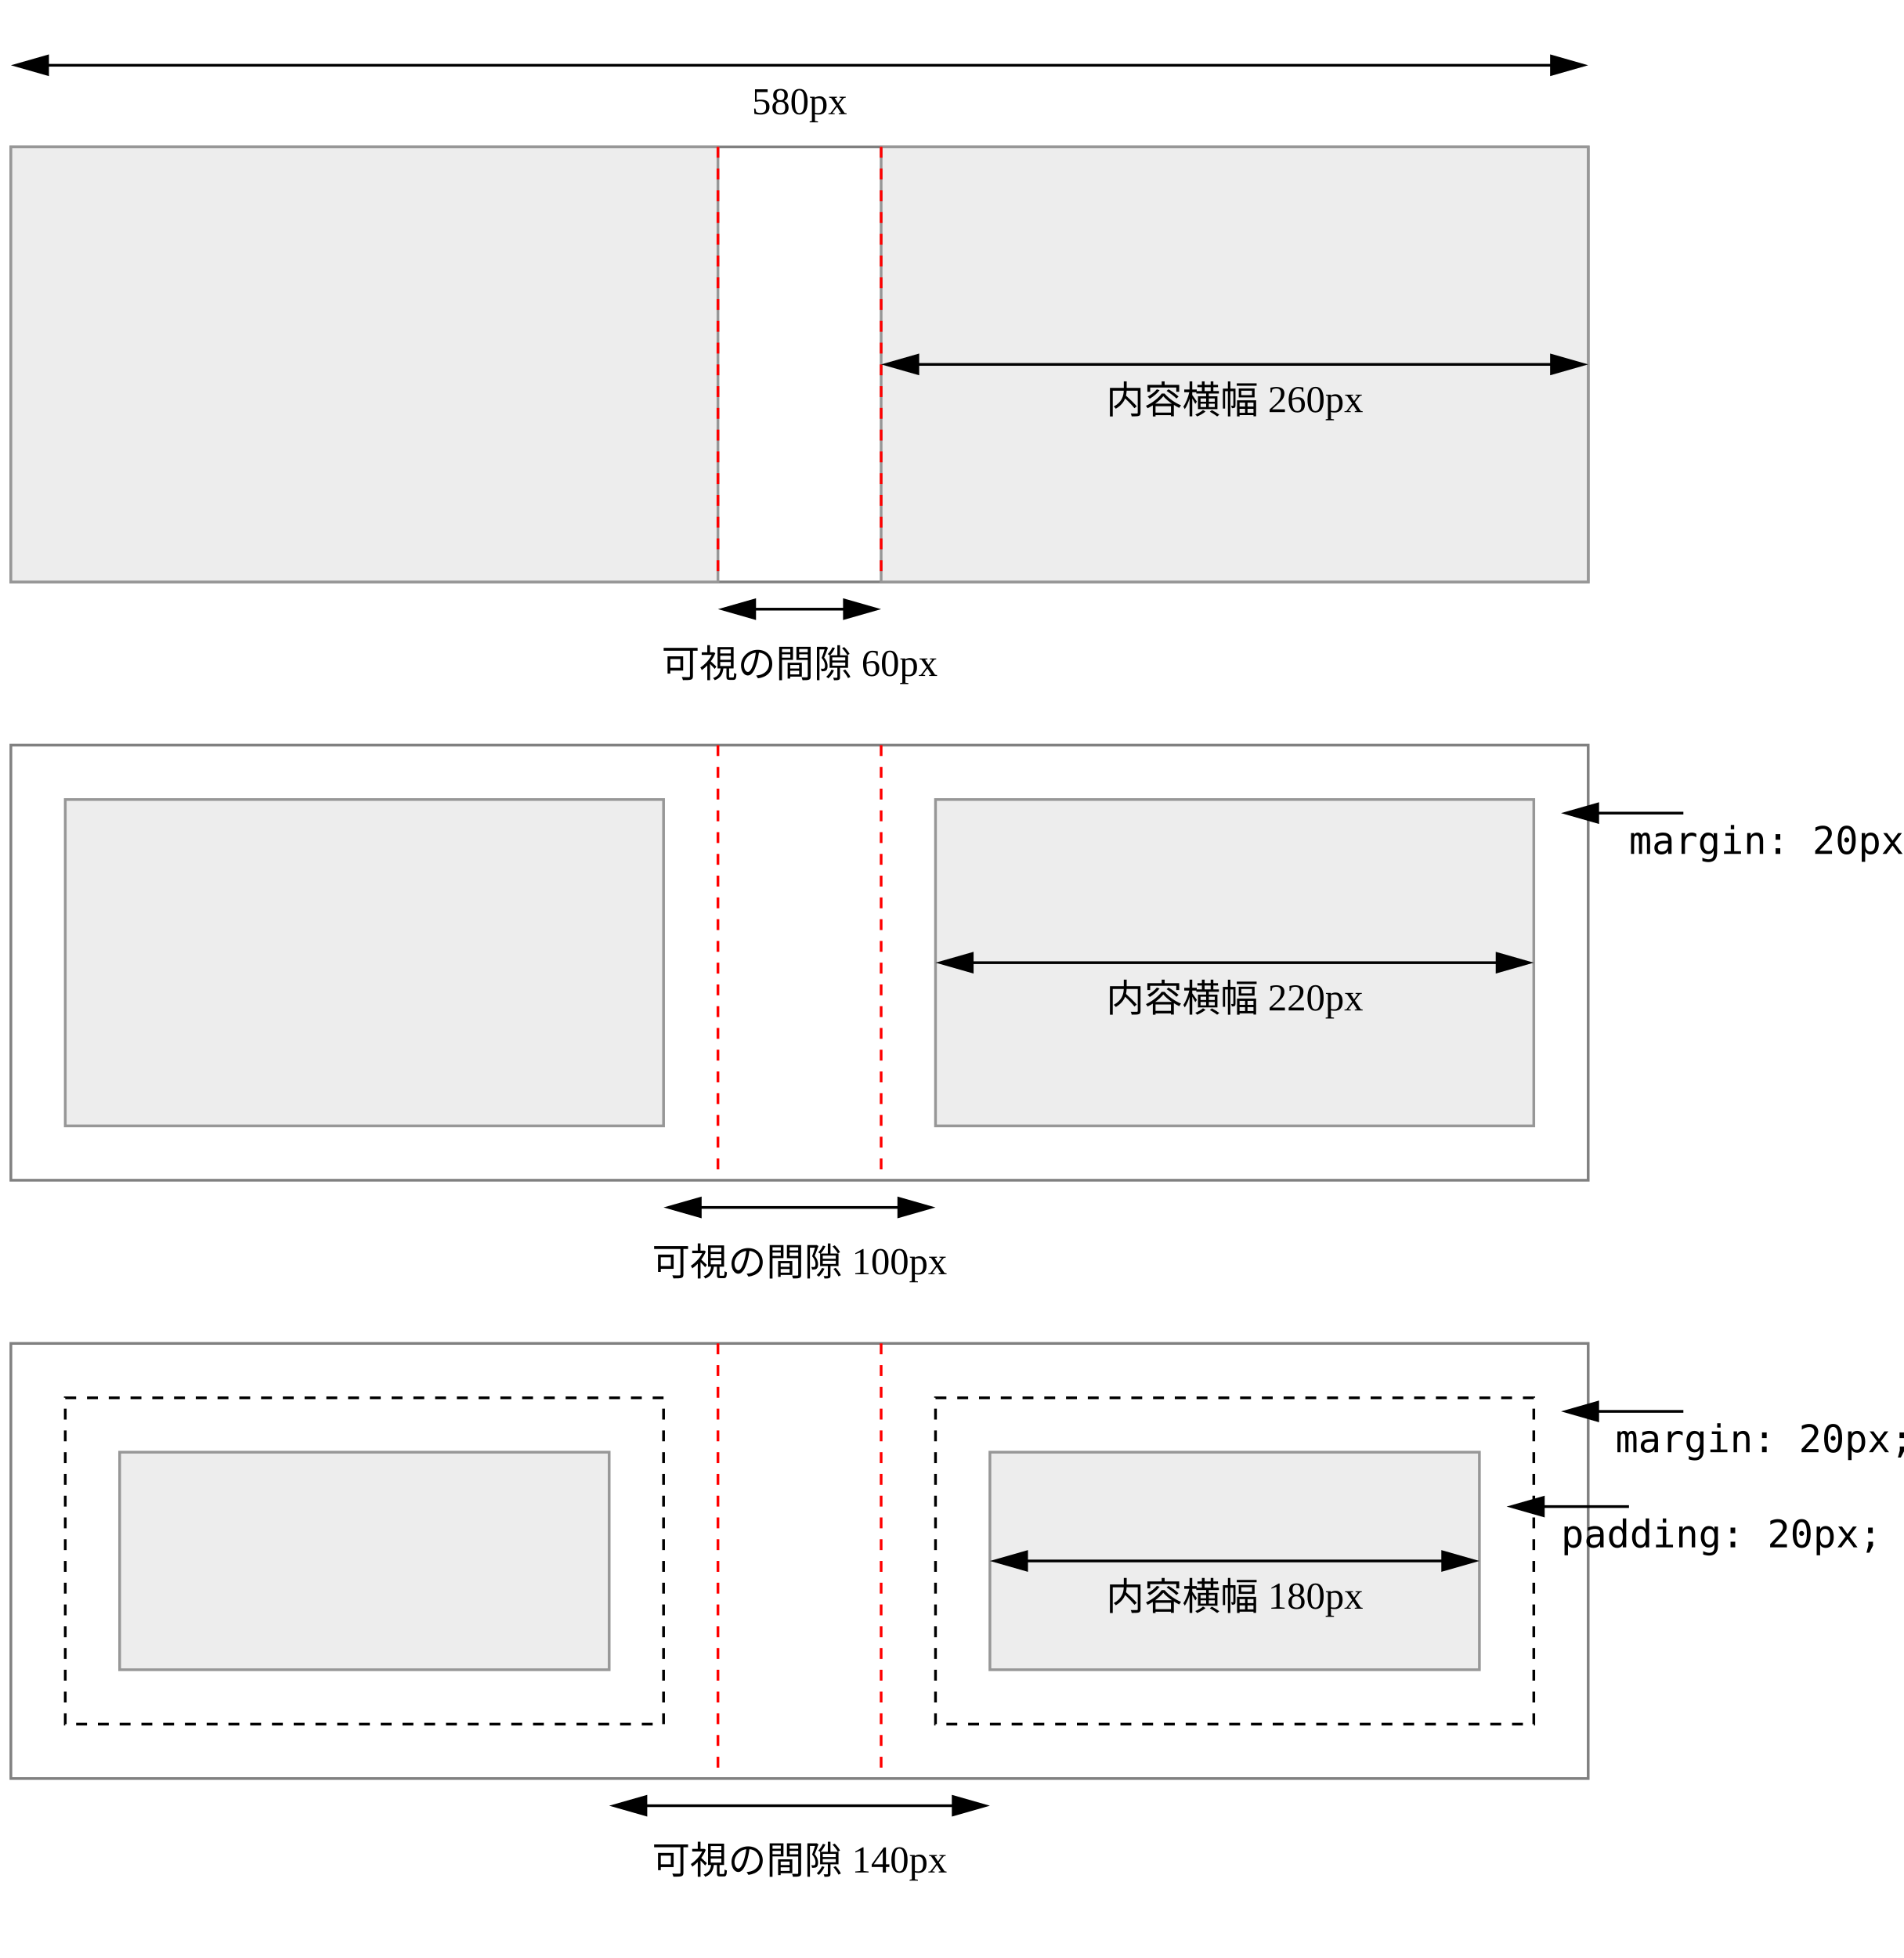
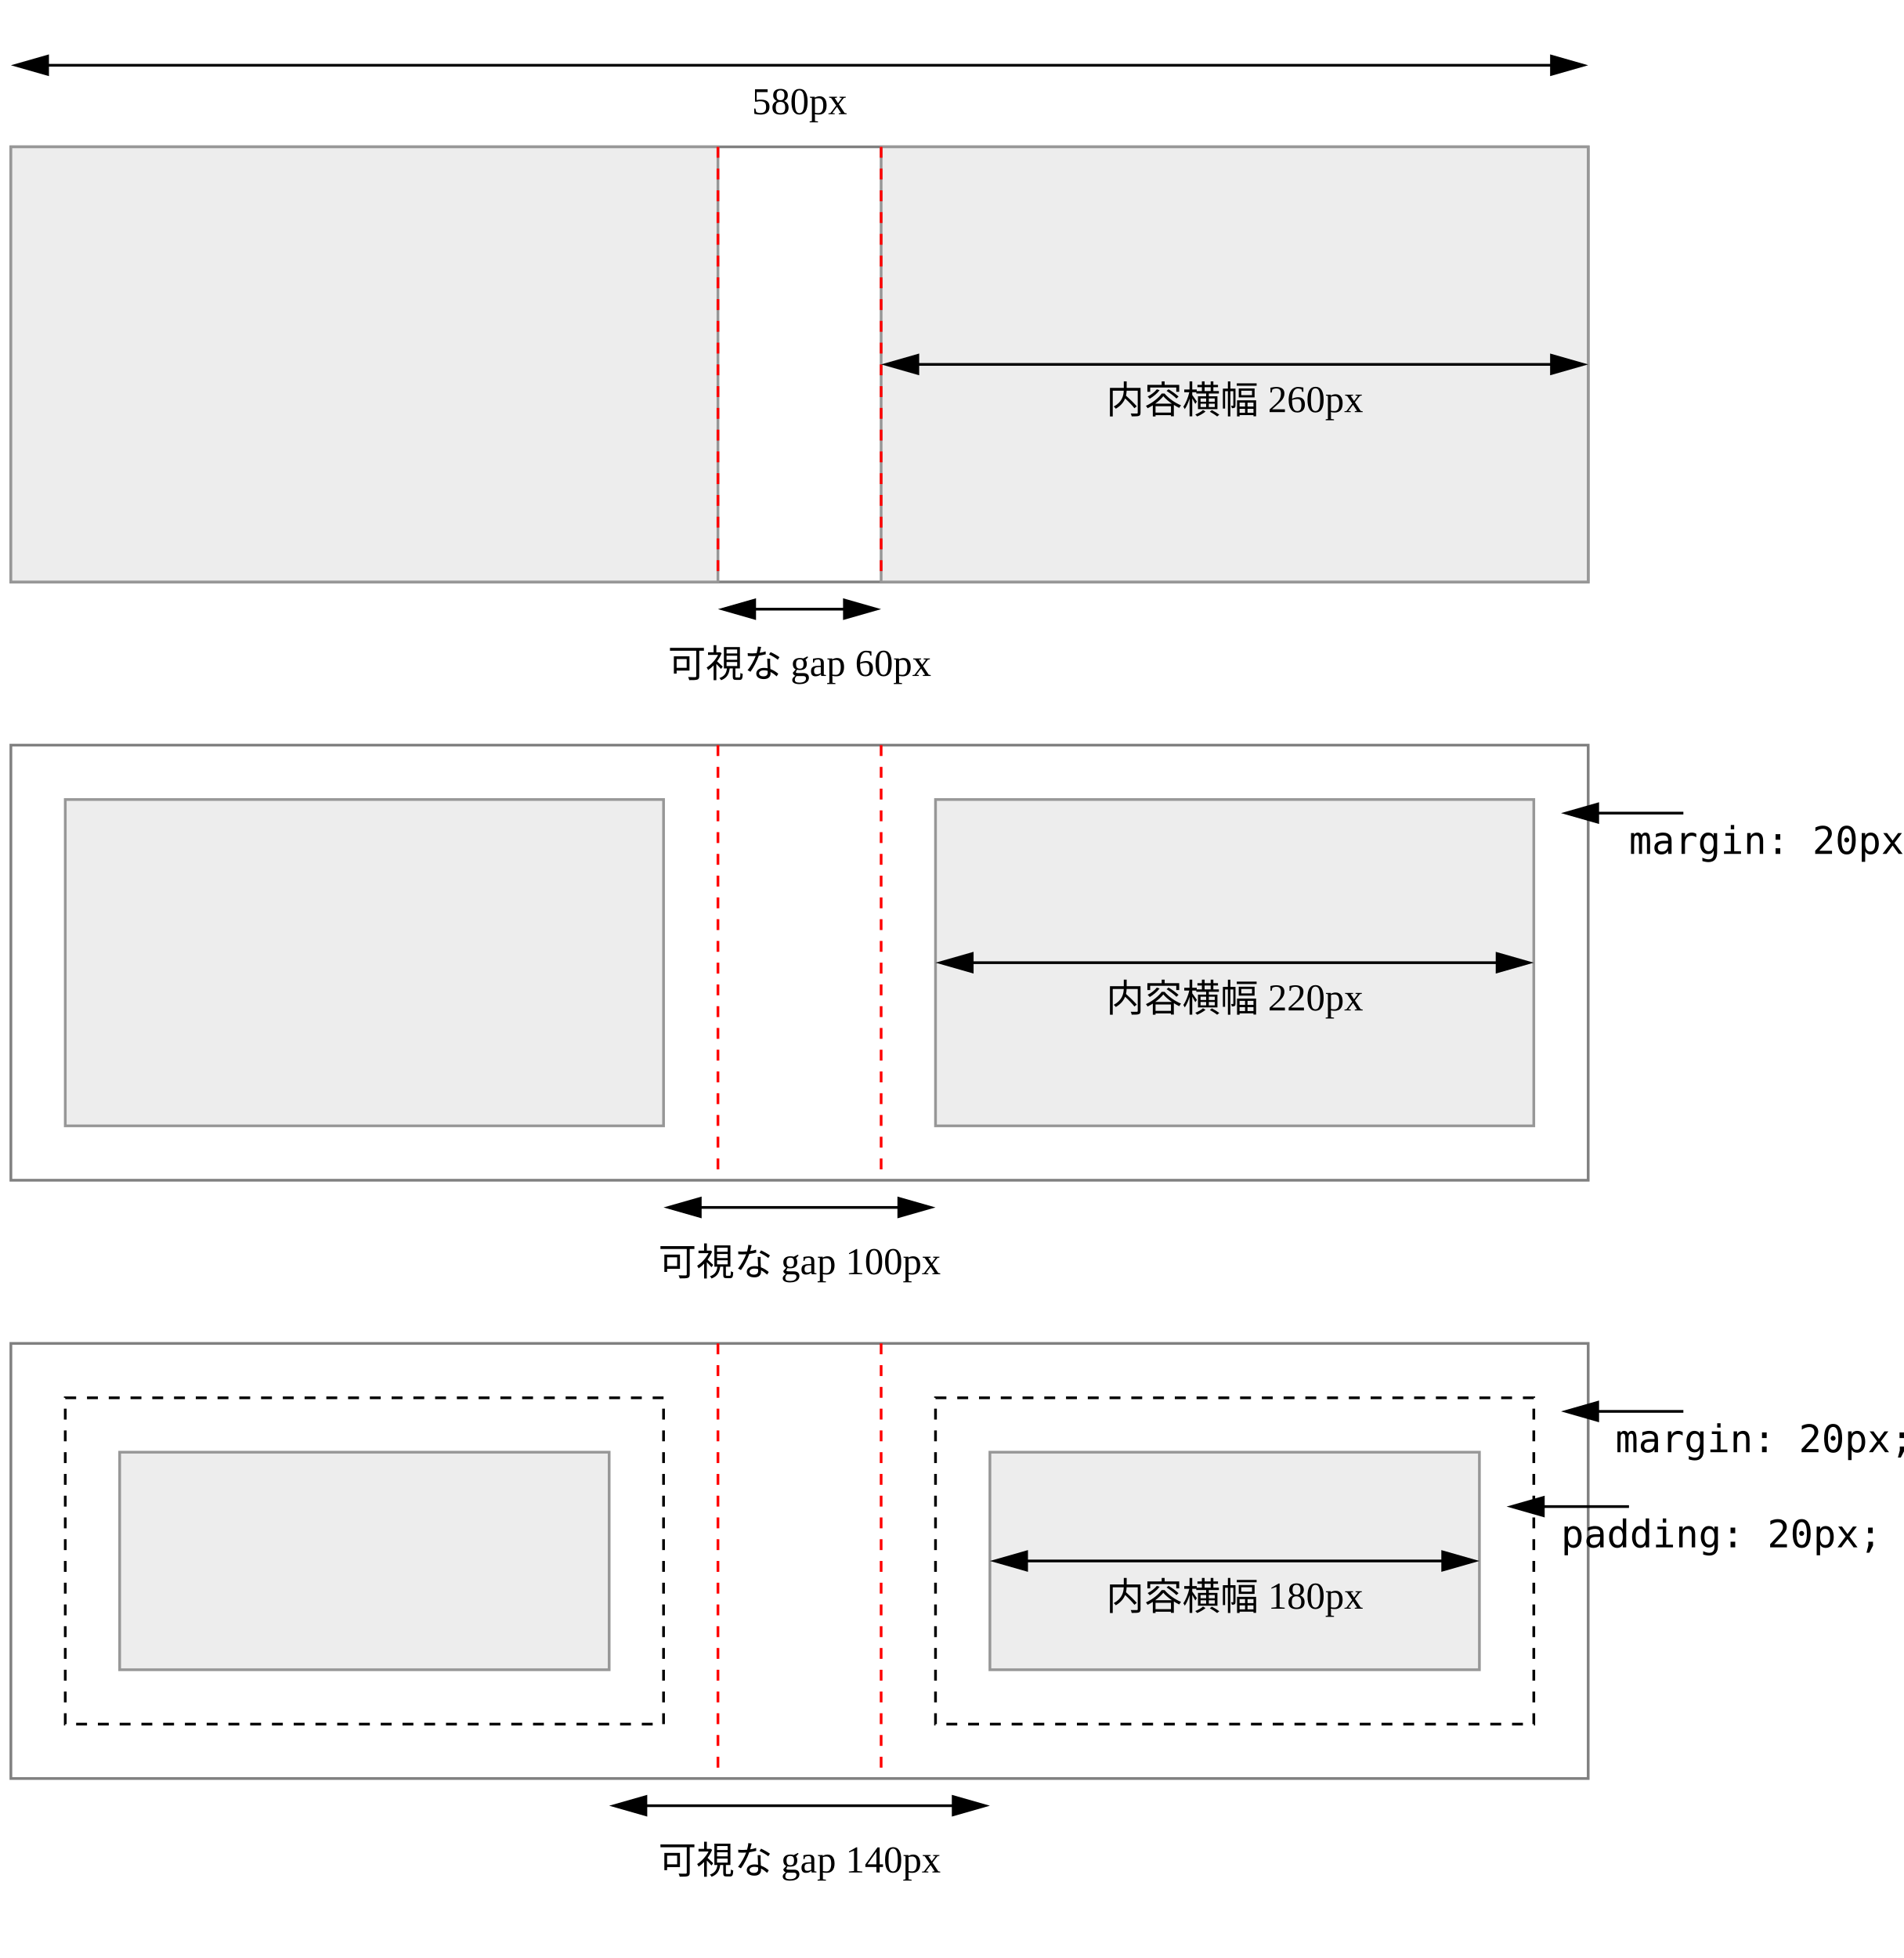
<svg xmlns="http://www.w3.org/2000/svg" xmlns:xlink="http://www.w3.org/1999/xlink" width="700" height="720" viewBox="0 0 700 700">
  <style type="text/css">


#container {
	fill: none;
	stroke: gray;
	stroke-width: 1px;
}

.content-box {
	fill: #EDEDED;
	stroke: #979797;
	stroke-width: 1px;
}

.guide-line {
	fill: none;
	stroke: black;
	stroke-width: 1px;
	stroke-dasharray: 4;
}

#gutter_line {
	stroke: red;
}

.label {
	fill: black;
	stroke: none;
	font-size: 14px;
	text-anchor: middle;
}

.label_L {
	fill: black;
	stroke: none;
	font-size: 14px;
	text-anchor: start;
	font-family: monospace;
}

.bar {
	fill: none;
	stroke: black;
	stroke-width: 1px;
}

</style>
  <defs>
    <path id="container" d="M0,0 h580 v160 h-580z" />
    <path id="max" d="M0,0 h260 v160 h-260z" />
    <path id="middle" d="M20,20 h220 v120 h-220z" />
    <path id="min" d="M40,40 h180 v80 h-180z" />
    <path id="gutter_line" d="M260,0 v160 M320,0 v160" />
    <path id="arrow" stroke="none" fill="black" d="m0,0 l14,-4 v8 z" />
  </defs>
  <g fill="none" transform="translate(4,4)">
    <g transform="translate(290, 10)">
      <use xlink:href="#arrow" transform="translate(-290, 0)" />
      <use xlink:href="#arrow" transform="translate(290, 0)scale(-1)" />
      <path class="bar" d="M-285,0 h570" />
      <text class="label">
        <tspan x="0" y="18">580px</tspan>
      </text>
    </g>
    <g transform="translate(0, 40)">
      <use xlink:href="#container" />
      <use xlink:href="#max" class="content-box" />
      <use xlink:href="#max" class="content-box" transform="translate(320, 0)" />
      <use xlink:href="#gutter_line" class="guide-line" />
      <g transform="translate(450, 80)">
        <use xlink:href="#arrow" transform="translate(-130, 0)" />
        <use xlink:href="#arrow" transform="translate(130, 0)scale(-1)" />
        <path class="bar" d="M-125,0 h250" />
        <text class="label">
          <tspan x="0" y="18">内容横幅 260px</tspan>
        </text>
      </g>
      <g transform="translate(290, 160)">
        <use xlink:href="#arrow" transform="translate(-30, 10)" />
        <use xlink:href="#arrow" transform="translate(30, 10)scale(-1)" />
        <path class="bar" d="M-25,10 h50" />
        <text class="label">
-           <tspan x="0" y="35">可視の間隙 60px</tspan>
+           <tspan x="0" y="35">可視な gap 60px</tspan>
        </text>
      </g>
    </g>
    <g transform="translate(0, 260)">
      <use xlink:href="#container" />
      <use xlink:href="#middle" class="content-box" />
      <use xlink:href="#middle" class="content-box" transform="translate(320, 0)" />
      <use xlink:href="#gutter_line" class="guide-line" />
      <g transform="translate(450, 80)">
        <use xlink:href="#arrow" transform="translate(-110, 0)" />
        <use xlink:href="#arrow" transform="translate(110, 0)scale(-1)" />
        <path class="bar" d="M-105,0 h210" />
        <text class="label">
          <tspan x="0" y="18">内容横幅 220px</tspan>
        </text>
      </g>
      <g transform="translate(290, 160)">
        <use xlink:href="#arrow" transform="translate(-50, 10)" />
        <use xlink:href="#arrow" transform="translate(50, 10)scale(-1)" />
        <path class="bar" d="M-45,10 h90" />
        <text class="label">
-           <tspan x="0" y="35">可視の間隙 100px</tspan>
+           <tspan x="0" y="35">可視な gap 100px</tspan>
        </text>
      </g>
      <g transform="translate(570, 25)">
        <use xlink:href="#arrow" transform="translate(0, 0)" />
        <path class="bar" d="M5,0 h40" />
        <text class="label_L">
          <tspan x="25" y="15">margin: 20px;</tspan>
        </text>
      </g>
    </g>
    <g transform="translate(0, 480)">
      <use xlink:href="#container" />
      <use xlink:href="#middle" class="guide-line" />
      <use xlink:href="#middle" class="guide-line" transform="translate(320, 0)" />
      <use xlink:href="#min" class="content-box" />
      <use xlink:href="#min" class="content-box" transform="translate(320, 0)" />
      <use xlink:href="#gutter_line" class="guide-line" />
      <g transform="translate(450, 80)">
        <use xlink:href="#arrow" transform="translate(-90, 0)" />
        <use xlink:href="#arrow" transform="translate(90, 0)scale(-1)" />
        <path class="bar" d="M-85,0 h170" />
        <text class="label">
          <tspan x="0" y="18">内容横幅 180px</tspan>
        </text>
      </g>
      <g transform="translate(290, 160)">
        <use xlink:href="#arrow" transform="translate(-70, 10)" />
        <use xlink:href="#arrow" transform="translate(70, 10)scale(-1)" />
        <path class="bar" d="M-65,10 h130" />
        <text class="label">
-           <tspan x="0" y="35">可視の間隙 140px</tspan>
+           <tspan x="0" y="35">可視な gap 140px</tspan>
        </text>
      </g>
      <g transform="translate(570, 25)">
        <use xlink:href="#arrow" transform="translate(0, 0)" />
        <path class="bar" d="M5,0 h40" />
        <text class="label_L">
          <tspan x="20" y="15">margin: 20px;</tspan>
        </text>
      </g>
      <g transform="translate(550, 60)">
        <use xlink:href="#arrow" transform="translate(0, 0)" />
        <path class="bar" d="M5,0 h40" />
        <text class="label_L">
          <tspan x="20" y="15">padding: 20px;</tspan>
        </text>
      </g>
    </g>
  </g>
</svg>
